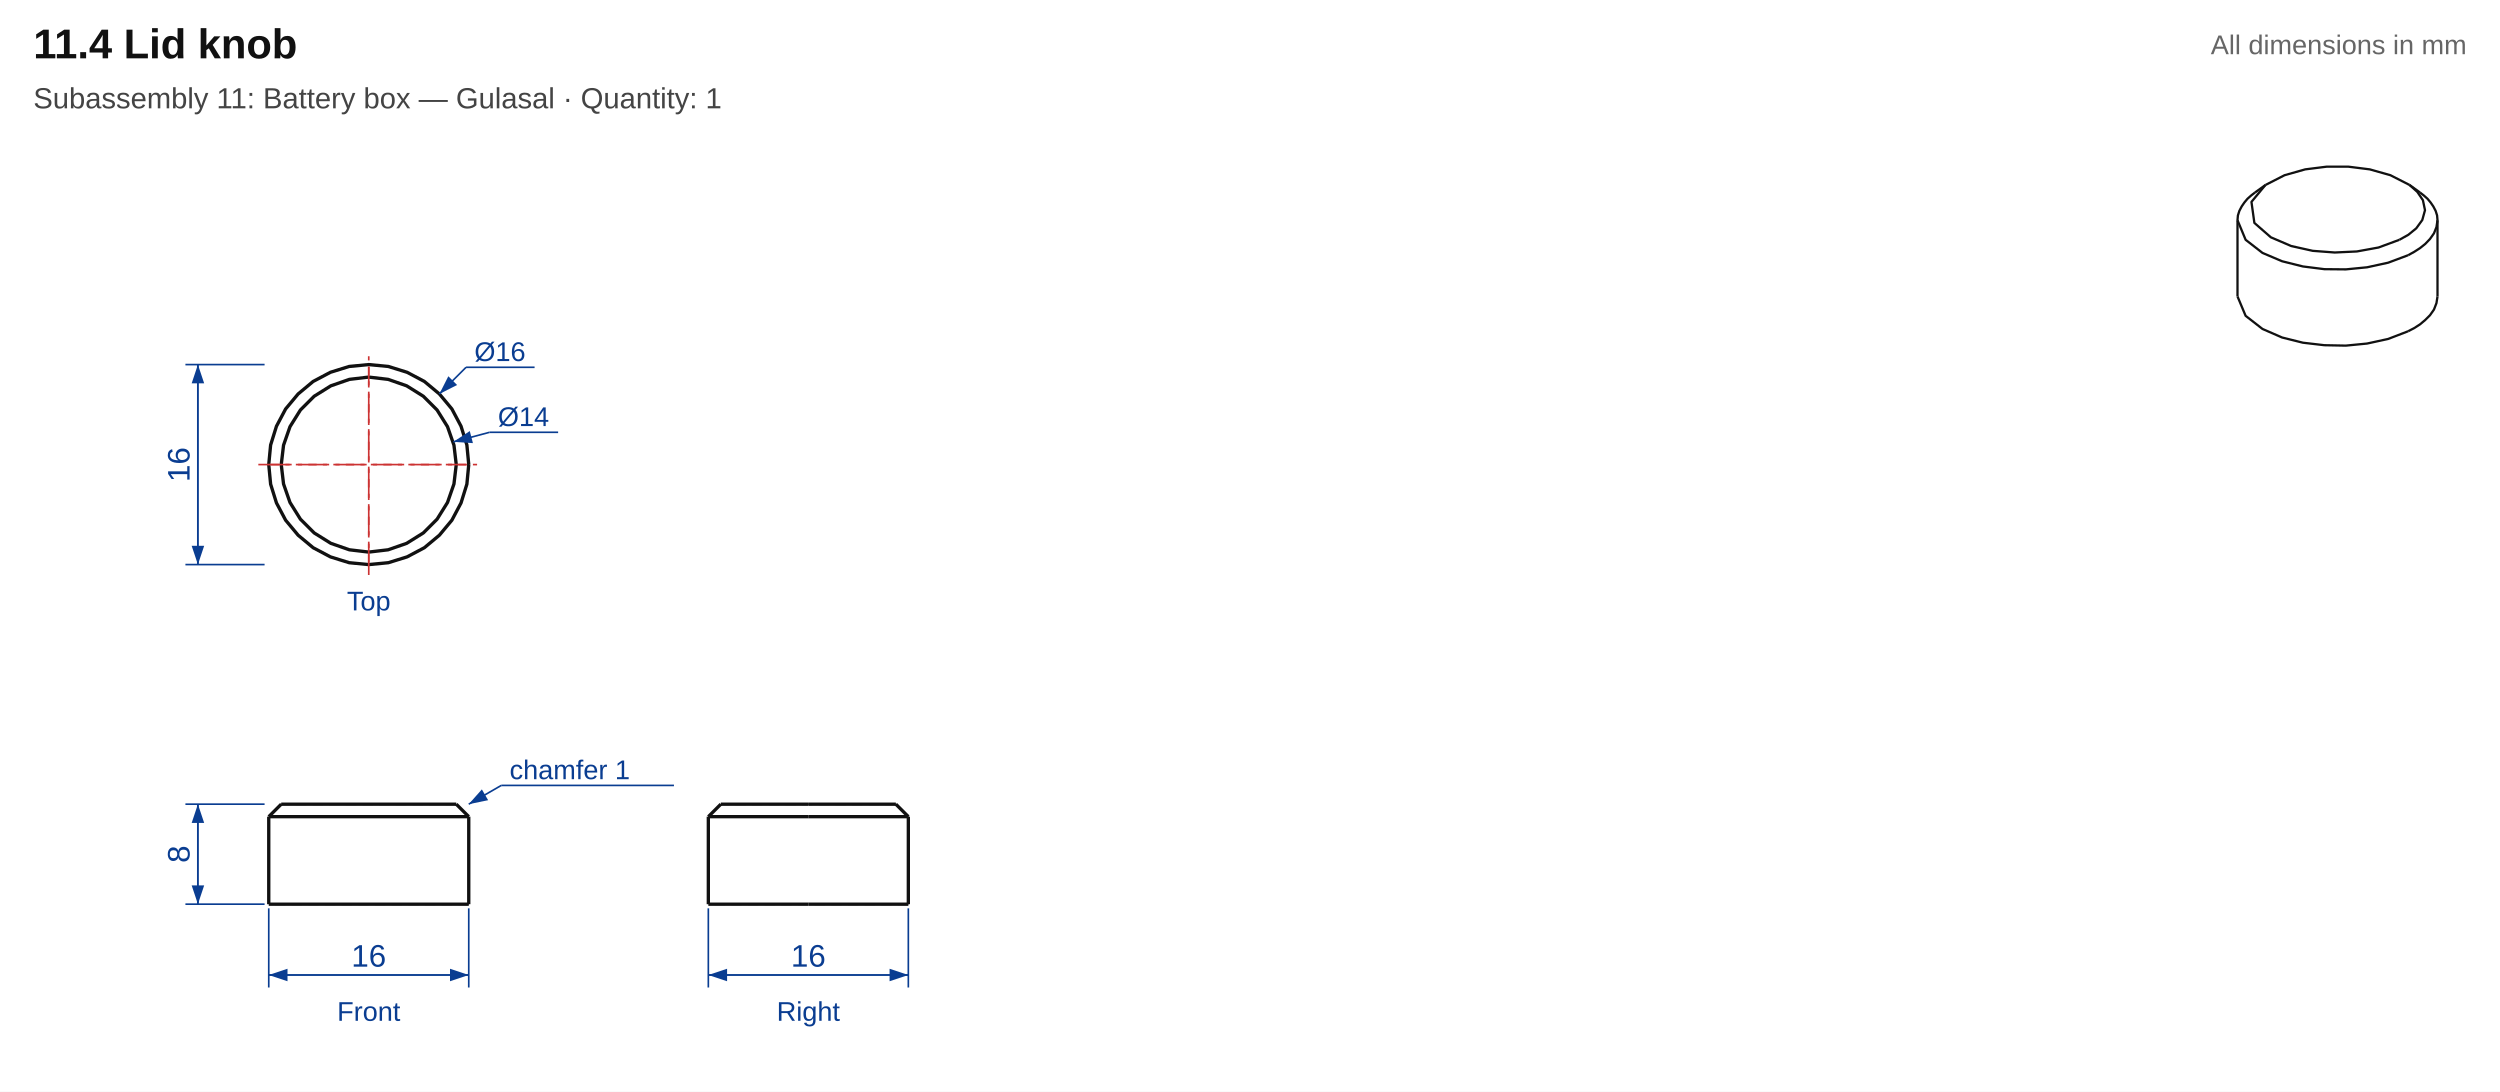
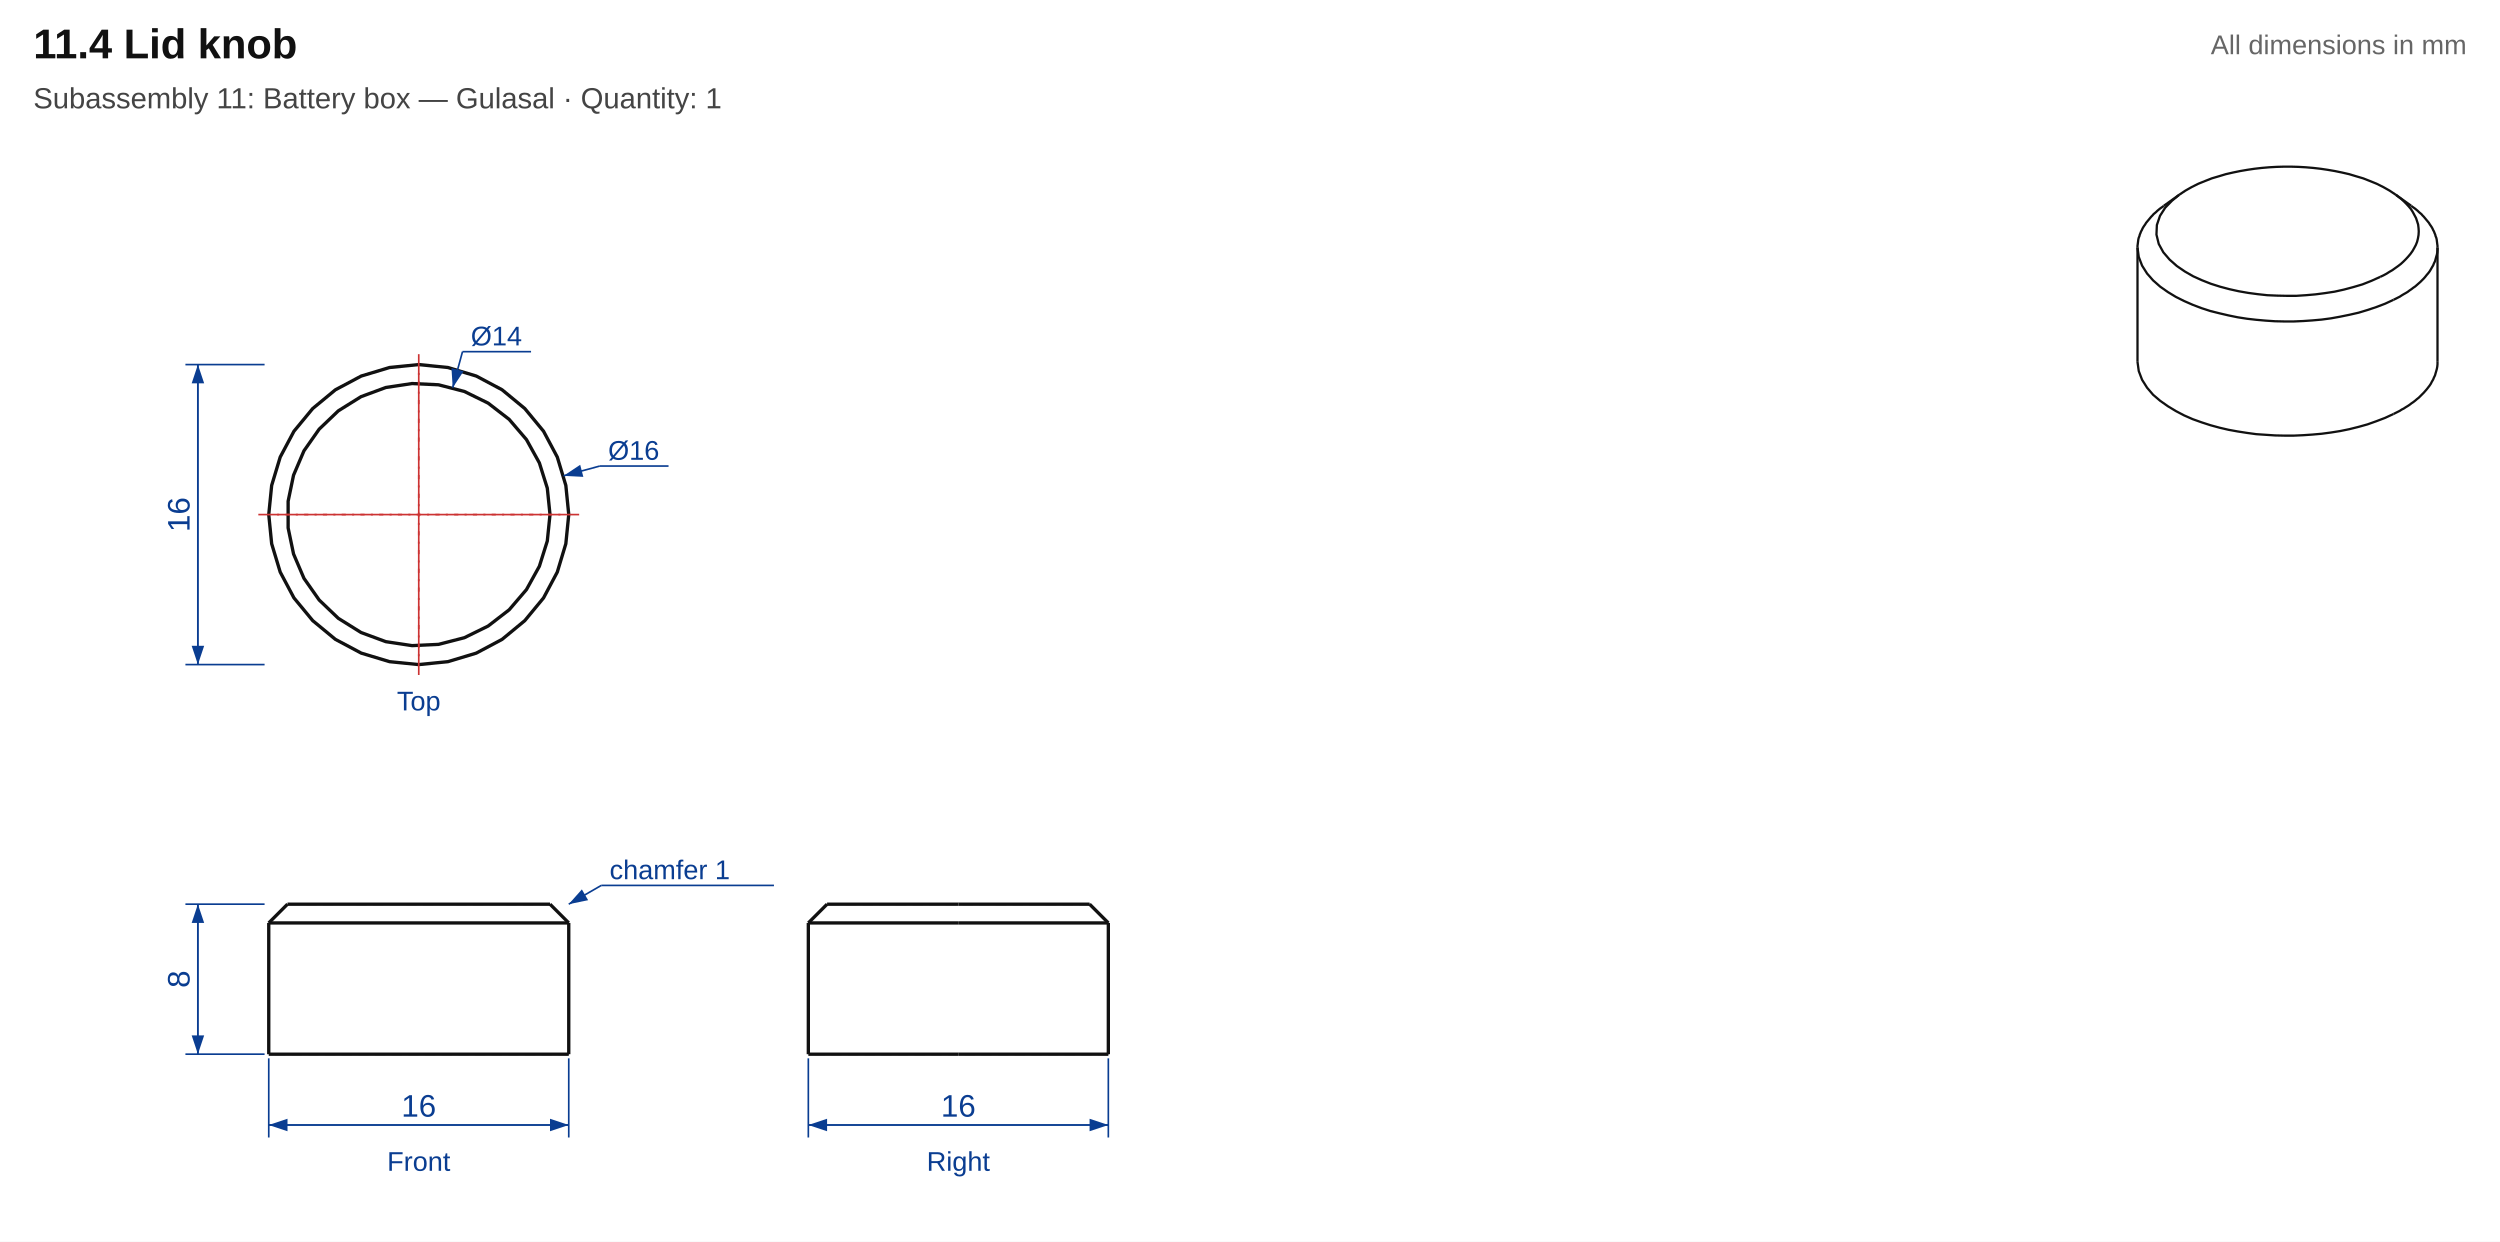
- <svg xmlns="http://www.w3.org/2000/svg" viewBox="0 0 1200 524" width="1200" height="524">
+ <svg xmlns="http://www.w3.org/2000/svg" viewBox="0 0 1200 596" width="1200" height="596">
  <rect width="100%" height="100%" fill="white" />
  <text x="16" y="28" font-size="20" font-weight="bold" font-family="Arial,Helvetica,sans-serif" fill="#111">11.4  Lid knob</text>
  <text x="1184" y="26" font-size="13" text-anchor="end" font-family="Arial,Helvetica,sans-serif" fill="#666">All dimensions in mm</text>
-   <polyline points="225.0,392.0 214.3,392.0 203.7,392.0 193.0,392.0 182.3,392.0 171.7,392.0 161.0,392.0 150.3,392.0 139.7,392.0 129.0,392.0" fill="none" stroke="#555" stroke-width="0.9" stroke-linejoin="round" stroke-dasharray="5 3" />
-   <polyline points="225.0,434.0 214.3,434.0 203.7,434.0 193.0,434.0 182.3,434.0 171.7,434.0 161.0,434.0 150.3,434.0 139.7,434.0 129.0,434.0" fill="none" stroke="#555" stroke-width="0.9" stroke-linejoin="round" stroke-dasharray="5 3" />
-   <polyline points="219.0,386.0 208.5,386.0 198.0,386.0 187.5,386.0 177.0,386.0 166.5,386.0 156.0,386.0 145.5,386.0 135.0,386.0" fill="none" stroke="#555" stroke-width="0.9" stroke-linejoin="round" stroke-dasharray="5 3" />
-   <polyline points="225.0,434.0 225.0,392.0" fill="none" stroke="#111" stroke-width="1.6" stroke-linejoin="round" />
-   <polyline points="129.0,392.0 139.7,392.0 150.3,392.0 161.0,392.0 171.7,392.0 182.3,392.0 193.0,392.0 203.7,392.0 214.3,392.0 225.0,392.0" fill="none" stroke="#111" stroke-width="1.6" stroke-linejoin="round" />
-   <polyline points="129.0,434.0 139.7,434.0 150.3,434.0 161.0,434.0 171.7,434.0 182.3,434.0 193.0,434.0 203.7,434.0 214.3,434.0 225.0,434.0" fill="none" stroke="#111" stroke-width="1.6" stroke-linejoin="round" />
-   <polyline points="225.0,392.0 219.0,386.0" fill="none" stroke="#111" stroke-width="1.6" stroke-linejoin="round" />
-   <polyline points="135.0,386.0 145.5,386.0 156.0,386.0 166.5,386.0 177.0,386.0 187.5,386.0 198.0,386.0 208.5,386.0 219.0,386.0" fill="none" stroke="#111" stroke-width="1.6" stroke-linejoin="round" />
-   <polyline points="129.0,392.0 129.0,434.0" fill="none" stroke="#111" stroke-width="1.6" stroke-linejoin="round" />
-   <polyline points="135.0,386.0 129.0,392.0" fill="none" stroke="#111" stroke-width="1.6" stroke-linejoin="round" />
-   <line x1="129.0" y1="436.0" x2="129.0" y2="474.0" stroke="#0a3d91" stroke-width="0.8" />
-   <line x1="225.0" y1="436.0" x2="225.0" y2="474.0" stroke="#0a3d91" stroke-width="0.8" />
-   <line x1="129.0" y1="468.0" x2="225.0" y2="468.0" stroke="#0a3d91" stroke-width="0.9" />
-   <polygon points="129.0,468.0 138.0,465.0 138.0,471.0" fill="#0a3d91" />
-   <polygon points="225.0,468.0 216.0,471.0 216.0,465.0" fill="#0a3d91" />
-   <text x="177.0" y="464.0" font-size="15" font-family="Arial,Helvetica,sans-serif" text-anchor="middle" fill="#0a3d91">16</text>
+   <polyline points="273.0,443.0 268.4,443.0 263.7,443.0 259.1,443.0 254.4,443.0 249.8,443.0 245.1,443.0 240.5,443.0 235.8,443.0 231.2,443.0 226.5,443.0 221.9,443.0 217.3,443.0 212.6,443.0 208.0,443.0 203.3,443.0 198.7,443.0 194.0,443.0 189.4,443.0 184.7,443.0 180.1,443.0 175.5,443.0 170.8,443.0 166.2,443.0 161.5,443.0 156.9,443.0 152.2,443.0 147.6,443.0 142.9,443.0 138.3,443.0 133.6,443.0 129.0,443.0" fill="none" stroke="#555" stroke-width="0.9" stroke-linejoin="round" stroke-dasharray="5 3" />
+   <polyline points="273.0,506.0 268.4,506.0 263.7,506.0 259.1,506.0 254.4,506.0 249.8,506.0 245.1,506.0 240.5,506.0 235.8,506.0 231.2,506.0 226.5,506.0 221.9,506.0 217.3,506.0 212.6,506.0 208.0,506.0 203.3,506.0 198.7,506.0 194.0,506.0 189.4,506.0 184.7,506.0 180.1,506.0 175.5,506.0 170.8,506.0 166.2,506.0 161.5,506.0 156.9,506.0 152.2,506.0 147.6,506.0 142.9,506.0 138.3,506.0 133.6,506.0 129.0,506.0" fill="none" stroke="#555" stroke-width="0.9" stroke-linejoin="round" stroke-dasharray="5 3" />
+   <polyline points="264.0,434.0 259.9,434.0 255.9,434.0 251.8,434.0 247.7,434.0 243.7,434.0 239.6,434.0 235.5,434.0 231.5,434.0 227.4,434.0 223.4,434.0 219.3,434.0 215.2,434.0 211.2,434.0 207.1,434.0 203.0,434.0 199.0,434.0 194.9,434.0 190.8,434.0 186.8,434.0 182.7,434.0 178.6,434.0 174.6,434.0 170.5,434.0 166.5,434.0 162.4,434.0 158.3,434.0 154.3,434.0 150.2,434.0 146.1,434.0 142.1,434.0 138.0,434.0" fill="none" stroke="#555" stroke-width="0.9" stroke-linejoin="round" stroke-dasharray="5 3" />
+   <polyline points="273.0,506.0 273.0,443.0" fill="none" stroke="#111" stroke-width="1.6" stroke-linejoin="round" />
+   <polyline points="129.0,443.0 133.6,443.0 138.3,443.0 142.9,443.0 147.6,443.0 152.2,443.0 156.9,443.0 161.5,443.0 166.2,443.0 170.8,443.0 175.5,443.0 180.1,443.0 184.7,443.0 189.4,443.0 194.0,443.0 198.7,443.0 203.3,443.0 208.0,443.0 212.6,443.0 217.3,443.0 221.9,443.0 226.5,443.0 231.2,443.0 235.8,443.0 240.5,443.0 245.1,443.0 249.8,443.0 254.4,443.0 259.1,443.0 263.7,443.0 268.4,443.0 273.0,443.0" fill="none" stroke="#111" stroke-width="1.6" stroke-linejoin="round" />
+   <polyline points="129.0,506.0 133.6,506.0 138.3,506.0 142.9,506.0 147.6,506.0 152.2,506.0 156.9,506.0 161.5,506.0 166.2,506.0 170.8,506.0 175.5,506.0 180.1,506.0 184.7,506.0 189.4,506.0 194.0,506.0 198.7,506.0 203.3,506.0 208.0,506.0 212.6,506.0 217.3,506.0 221.9,506.0 226.5,506.0 231.2,506.0 235.8,506.0 240.5,506.0 245.1,506.0 249.8,506.0 254.4,506.0 259.1,506.0 263.7,506.0 268.4,506.0 273.0,506.0" fill="none" stroke="#111" stroke-width="1.6" stroke-linejoin="round" />
+   <polyline points="273.0,443.0 264.0,434.0" fill="none" stroke="#111" stroke-width="1.6" stroke-linejoin="round" />
+   <polyline points="138.0,434.0 142.1,434.0 146.1,434.0 150.2,434.0 154.3,434.0 158.3,434.0 162.4,434.0 166.5,434.0 170.5,434.0 174.6,434.0 178.6,434.0 182.7,434.0 186.8,434.0 190.8,434.0 194.9,434.0 199.0,434.0 203.0,434.0 207.1,434.0 211.2,434.0 215.2,434.0 219.3,434.0 223.4,434.0 227.4,434.0 231.5,434.0 235.5,434.0 239.6,434.0 243.7,434.0 247.7,434.0 251.8,434.0 255.9,434.0 259.9,434.0 264.0,434.0" fill="none" stroke="#111" stroke-width="1.6" stroke-linejoin="round" />
+   <polyline points="129.0,443.0 129.0,506.0" fill="none" stroke="#111" stroke-width="1.6" stroke-linejoin="round" />
+   <polyline points="138.0,434.0 129.0,443.0" fill="none" stroke="#111" stroke-width="1.6" stroke-linejoin="round" />
+   <line x1="129.0" y1="508.0" x2="129.0" y2="546.0" stroke="#0a3d91" stroke-width="0.8" />
+   <line x1="273.0" y1="508.0" x2="273.0" y2="546.0" stroke="#0a3d91" stroke-width="0.8" />
+   <line x1="129.0" y1="540.0" x2="273.0" y2="540.0" stroke="#0a3d91" stroke-width="0.9" />
+   <polygon points="129.0,540.0 138.0,537.0 138.0,543.0" fill="#0a3d91" />
+   <polygon points="273.0,540.0 264.0,543.0 264.0,537.0" fill="#0a3d91" />
+   <text x="201.0" y="536.0" font-size="15" font-family="Arial,Helvetica,sans-serif" text-anchor="middle" fill="#0a3d91">16</text>
+   <line x1="127.0" y1="506.0" x2="89.0" y2="506.0" stroke="#0a3d91" stroke-width="0.8" />
  <line x1="127.0" y1="434.0" x2="89.0" y2="434.0" stroke="#0a3d91" stroke-width="0.8" />
-   <line x1="127.0" y1="386.0" x2="89.0" y2="386.0" stroke="#0a3d91" stroke-width="0.8" />
-   <line x1="95.0" y1="434.0" x2="95.0" y2="386.0" stroke="#0a3d91" stroke-width="0.9" />
-   <polygon points="95.0,434.0 92.0,425.0 98.0,425.0" fill="#0a3d91" />
-   <polygon points="95.0,386.0 98.0,395.0 92.0,395.0" fill="#0a3d91" />
-   <text x="91.0" y="410.0" font-size="15" font-family="Arial,Helvetica,sans-serif" text-anchor="middle" fill="#0a3d91" transform="rotate(-90.0 91.0 410.0)">8</text>
-   <line x1="225.0" y1="386.0" x2="240.6" y2="377.0" stroke="#0a3d91" stroke-width="0.8" />
-   <polygon points="225.0,386.0 231.3,378.9 234.3,384.1" fill="#0a3d91" />
-   <line x1="240.6" y1="377.0" x2="323.5" y2="377.0" stroke="#0a3d91" stroke-width="0.8" />
-   <text x="244.6" y="374.0" font-size="13" font-family="Arial,Helvetica,sans-serif" text-anchor="start" fill="#0a3d91">chamfer 1</text>
-   <text x="177.0" y="490.0" font-size="13" font-family="Arial,Helvetica,sans-serif" text-anchor="middle" fill="#0a3d91">Front</text>
-   <polyline points="225.0,223.0 224.1,213.6 221.3,204.6 216.9,196.3 210.9,189.1 203.7,183.1 195.4,178.7 186.4,175.9 177.0,175.0 167.6,175.9 158.6,178.7 150.3,183.1 143.1,189.1 137.1,196.3 132.7,204.6 129.9,213.6 129.0,223.0 129.9,232.4 132.7,241.4 137.1,249.7 143.1,256.9 150.3,262.9 158.6,267.3 167.6,270.1 177.0,271.0 186.4,270.1 195.4,267.3 203.7,262.9 210.9,256.9 216.9,249.7 221.3,241.4 224.1,232.4 225.0,223.0" fill="none" stroke="#555" stroke-width="0.9" stroke-linejoin="round" stroke-dasharray="5 3" />
-   <polyline points="225.0,223.0 224.1,213.6 221.3,204.6 216.9,196.3 210.9,189.1 203.7,183.1 195.4,178.7 186.4,175.9 177.0,175.0 167.6,175.9 158.6,178.7 150.3,183.1 143.1,189.1 137.1,196.3 132.7,204.6 129.9,213.6 129.0,223.0 129.9,232.4 132.7,241.4 137.1,249.7 143.1,256.9 150.3,262.9 158.6,267.3 167.6,270.1 177.0,271.0 186.4,270.1 195.4,267.3 203.7,262.9 210.9,256.9 216.9,249.7 221.3,241.4 224.1,232.4 225.0,223.0" fill="none" stroke="#111" stroke-width="1.6" stroke-linejoin="round" />
-   <polyline points="219.0,223.0 217.9,213.7 214.8,204.8 209.8,196.8 203.2,190.2 195.2,185.2 186.3,182.1 177.0,181.0 167.7,182.1 158.8,185.2 150.8,190.2 144.2,196.8 139.2,204.8 136.1,213.7 135.0,223.0 136.1,232.3 139.2,241.2 144.2,249.2 150.8,255.8 158.8,260.8 167.7,263.9 177.0,265.0 186.3,263.9 195.2,260.8 203.2,255.8 209.8,249.2 214.8,241.2 217.9,232.3 219.0,223.0" fill="none" stroke="#111" stroke-width="1.6" stroke-linejoin="round" />
-   <line x1="130.0" y1="223.0" x2="224.0" y2="223.0" stroke="#c33" stroke-width="0.8" stroke-dasharray="10 3 2 3" />
-   <line x1="177.0" y1="270.0" x2="177.0" y2="176.0" stroke="#c33" stroke-width="0.8" stroke-dasharray="10 3 2 3" />
-   <line x1="124.0" y1="223.0" x2="230.0" y2="223.0" stroke="#c33" stroke-width="0.8" stroke-dasharray="10 3 2 3" />
-   <line x1="177.0" y1="276.0" x2="177.0" y2="170.0" stroke="#c33" stroke-width="0.8" stroke-dasharray="10 3 2 3" />
-   <line x1="127.0" y1="271.0" x2="89.0" y2="271.0" stroke="#0a3d91" stroke-width="0.8" />
+   <line x1="95.0" y1="506.0" x2="95.0" y2="434.0" stroke="#0a3d91" stroke-width="0.9" />
+   <polygon points="95.0,506.0 92.0,497.0 98.0,497.0" fill="#0a3d91" />
+   <polygon points="95.0,434.0 98.0,443.0 92.0,443.0" fill="#0a3d91" />
+   <text x="91.0" y="470.0" font-size="15" font-family="Arial,Helvetica,sans-serif" text-anchor="middle" fill="#0a3d91" transform="rotate(-90.0 91.0 470.0)">8</text>
+   <line x1="273.0" y1="434.0" x2="288.6" y2="425.0" stroke="#0a3d91" stroke-width="0.8" />
+   <polygon points="273.0,434.0 279.3,426.9 282.3,432.1" fill="#0a3d91" />
+   <line x1="288.6" y1="425.0" x2="371.5" y2="425.0" stroke="#0a3d91" stroke-width="0.8" />
+   <text x="292.6" y="422.0" font-size="13" font-family="Arial,Helvetica,sans-serif" text-anchor="start" fill="#0a3d91">chamfer 1</text>
+   <text x="201.0" y="562.0" font-size="13" font-family="Arial,Helvetica,sans-serif" text-anchor="middle" fill="#0a3d91">Front</text>
+   <polyline points="273.0,247.0 271.6,233.0 267.5,219.4 260.9,207.0 251.9,196.1 241.0,187.1 228.6,180.5 215.0,176.4 201.0,175.0 187.0,176.4 173.4,180.5 161.0,187.1 150.1,196.1 141.1,207.0 134.5,219.4 130.4,233.0 129.0,247.0 130.4,261.0 134.5,274.6 141.1,287.0 150.1,297.9 161.0,306.9 173.4,313.5 187.0,317.6 201.0,319.0 215.0,317.6 228.6,313.5 241.0,306.9 251.9,297.9 260.9,287.0 267.5,274.6 271.6,261.0 273.0,247.0" fill="none" stroke="#555" stroke-width="0.9" stroke-linejoin="round" stroke-dasharray="5 3" />
+   <polyline points="273.0,247.0 271.6,233.0 267.5,219.4 260.9,207.0 251.9,196.1 241.0,187.1 228.6,180.5 215.0,176.4 201.0,175.0 187.0,176.4 173.4,180.5 161.0,187.1 150.1,196.1 141.1,207.0 134.5,219.4 130.4,233.0 129.0,247.0 130.4,261.0 134.5,274.6 141.1,287.0 150.1,297.9 161.0,306.9 173.4,313.5 187.0,317.6 201.0,319.0 215.0,317.6 228.6,313.5 241.0,306.9 251.9,297.9 260.9,287.0 267.5,274.6 271.6,261.0 273.0,247.0" fill="none" stroke="#111" stroke-width="1.6" stroke-linejoin="round" />
+   <polyline points="264.0,247.0 262.7,234.3 258.9,222.2 252.7,211.0 244.4,201.3 234.3,193.5 222.9,187.9 210.5,184.7 197.8,184.1 185.2,186.0 173.3,190.4 162.4,197.2 153.2,206.0 145.9,216.4 140.9,228.1 138.3,240.6 138.3,253.4 140.9,265.9 145.9,277.6 153.2,288.0 162.4,296.8 173.3,303.6 185.2,308.0 197.8,309.9 210.5,309.3 222.9,306.1 234.3,300.5 244.4,292.7 252.7,283.0 258.9,271.8 262.7,259.7 264.0,247.0" fill="none" stroke="#111" stroke-width="1.6" stroke-linejoin="round" />
+   <line x1="133.0" y1="247.0" x2="269.0" y2="247.0" stroke="#c33" stroke-width="0.8" stroke-dasharray="10 3 2 3" />
+   <line x1="201.0" y1="315.0" x2="201.0" y2="179.0" stroke="#c33" stroke-width="0.8" stroke-dasharray="10 3 2 3" />
+   <line x1="124.0" y1="247.0" x2="278.0" y2="247.0" stroke="#c33" stroke-width="0.8" stroke-dasharray="10 3 2 3" />
+   <line x1="201.0" y1="324.0" x2="201.0" y2="170.0" stroke="#c33" stroke-width="0.8" stroke-dasharray="10 3 2 3" />
+   <line x1="127.0" y1="319.0" x2="89.0" y2="319.0" stroke="#0a3d91" stroke-width="0.8" />
  <line x1="127.0" y1="175.0" x2="89.0" y2="175.0" stroke="#0a3d91" stroke-width="0.8" />
-   <line x1="95.0" y1="271.0" x2="95.0" y2="175.0" stroke="#0a3d91" stroke-width="0.9" />
-   <polygon points="95.0,271.0 92.0,262.0 98.0,262.0" fill="#0a3d91" />
+   <line x1="95.0" y1="319.0" x2="95.0" y2="175.0" stroke="#0a3d91" stroke-width="0.9" />
+   <polygon points="95.0,319.0 92.0,310.0 98.0,310.0" fill="#0a3d91" />
  <polygon points="95.0,175.0 98.0,184.0 92.0,184.0" fill="#0a3d91" />
-   <text x="91.0" y="223.0" font-size="15" font-family="Arial,Helvetica,sans-serif" text-anchor="middle" fill="#0a3d91" transform="rotate(-90.0 91.0 223.0)">16</text>
-   <line x1="210.9" y1="189.1" x2="223.7" y2="176.3" stroke="#0a3d91" stroke-width="0.8" />
-   <polygon points="210.9,189.1 215.2,180.6 219.4,184.8" fill="#0a3d91" />
-   <line x1="223.7" y1="176.3" x2="256.6" y2="176.3" stroke="#0a3d91" stroke-width="0.8" />
-   <text x="227.7" y="173.3" font-size="13" font-family="Arial,Helvetica,sans-serif" text-anchor="start" fill="#0a3d91">Ø16</text>
-   <line x1="217.6" y1="212.1" x2="235.0" y2="207.5" stroke="#0a3d91" stroke-width="0.8" />
-   <polygon points="217.6,212.1 225.5,206.9 227.0,212.7" fill="#0a3d91" />
-   <line x1="235.0" y1="207.5" x2="267.9" y2="207.5" stroke="#0a3d91" stroke-width="0.8" />
-   <text x="239.0" y="204.5" font-size="13" font-family="Arial,Helvetica,sans-serif" text-anchor="start" fill="#0a3d91">Ø14</text>
-   <text x="177.0" y="293.0" font-size="13" font-family="Arial,Helvetica,sans-serif" text-anchor="middle" fill="#0a3d91">Top</text>
-   <polyline points="436.0,392.0 425.3,392.0 414.7,392.0 404.0,392.0 393.3,392.0 382.7,392.0 372.0,392.0 361.3,392.0 350.7,392.0 340.0,392.0" fill="none" stroke="#555" stroke-width="0.9" stroke-linejoin="round" stroke-dasharray="5 3" />
-   <polyline points="436.0,434.0 425.3,434.0 414.7,434.0 404.0,434.0 393.3,434.0 382.7,434.0 372.0,434.0 361.3,434.0 350.7,434.0 340.0,434.0" fill="none" stroke="#555" stroke-width="0.9" stroke-linejoin="round" stroke-dasharray="5 3" />
-   <polyline points="430.0,386.0 419.5,386.0 409.0,386.0 398.5,386.0 388.0,386.0 377.5,386.0 367.0,386.0 356.5,386.0 346.0,386.0" fill="none" stroke="#555" stroke-width="0.9" stroke-linejoin="round" stroke-dasharray="5 3" />
-   <polyline points="388.0,392.0 394.9,392.0 401.7,392.0 408.6,392.0 415.4,392.0 422.3,392.0 429.1,392.0 436.0,392.0" fill="none" stroke="#111" stroke-width="1.6" stroke-linejoin="round" />
-   <polyline points="340.0,392.0 346.9,392.0 353.7,392.0 360.6,392.0 367.4,392.0 374.3,392.0 381.1,392.0 388.0,392.0" fill="none" stroke="#111" stroke-width="1.6" stroke-linejoin="round" />
-   <polyline points="388.0,434.0 394.9,434.0 401.7,434.0 408.6,434.0 415.4,434.0 422.3,434.0 429.1,434.0 436.0,434.0" fill="none" stroke="#111" stroke-width="1.6" stroke-linejoin="round" />
-   <polyline points="340.0,434.0 346.9,434.0 353.7,434.0 360.6,434.0 367.4,434.0 374.3,434.0 381.1,434.0 388.0,434.0" fill="none" stroke="#111" stroke-width="1.6" stroke-linejoin="round" />
-   <polyline points="388.0,386.0 394.0,386.0 400.0,386.0 406.0,386.0 412.0,386.0 418.0,386.0 424.0,386.0 430.0,386.0" fill="none" stroke="#111" stroke-width="1.6" stroke-linejoin="round" />
-   <polyline points="346.0,386.0 352.0,386.0 358.0,386.0 364.0,386.0 370.0,386.0 376.0,386.0 382.0,386.0 388.0,386.0" fill="none" stroke="#111" stroke-width="1.6" stroke-linejoin="round" />
-   <polyline points="340.0,392.0 340.0,434.0" fill="none" stroke="#111" stroke-width="1.6" stroke-linejoin="round" />
-   <polyline points="436.0,392.0 436.0,434.0" fill="none" stroke="#111" stroke-width="1.6" stroke-linejoin="round" />
-   <polyline points="430.0,386.0 436.0,392.0" fill="none" stroke="#111" stroke-width="1.6" stroke-linejoin="round" />
-   <polyline points="346.0,386.0 340.0,392.0" fill="none" stroke="#111" stroke-width="1.6" stroke-linejoin="round" />
-   <line x1="340.0" y1="436.0" x2="340.0" y2="474.0" stroke="#0a3d91" stroke-width="0.8" />
-   <line x1="436.0" y1="436.0" x2="436.0" y2="474.0" stroke="#0a3d91" stroke-width="0.8" />
-   <line x1="340.0" y1="468.0" x2="436.0" y2="468.0" stroke="#0a3d91" stroke-width="0.9" />
-   <polygon points="340.0,468.0 349.0,465.0 349.0,471.0" fill="#0a3d91" />
-   <polygon points="436.0,468.0 427.0,471.0 427.0,465.0" fill="#0a3d91" />
-   <text x="388.0" y="464.0" font-size="15" font-family="Arial,Helvetica,sans-serif" text-anchor="middle" fill="#0a3d91">16</text>
-   <text x="388.0" y="490.0" font-size="13" font-family="Arial,Helvetica,sans-serif" text-anchor="middle" fill="#0a3d91">Right</text>
-   <polyline points="1155.9,122.5 1158.8,120.9 1161.6,119.1 1164.1,117.1 1166.4,114.7 1168.3,112.0 1169.5,109.0 1170.0,105.7" fill="none" stroke="#111" stroke-width="1.1" stroke-linejoin="round" />
-   <polyline points="1170.0,105.7 1169.8,103.4 1169.1,101.2 1168.0,99.1 1166.7,97.2 1165.2,95.4 1163.4,93.8 1161.6,92.4" fill="none" stroke="#111" stroke-width="1.1" stroke-linejoin="round" />
-   <polyline points="1082.4,92.4 1080.6,93.8 1078.8,95.4 1077.3,97.2 1076.0,99.1 1074.9,101.2 1074.2,103.4 1074.0,105.7" fill="none" stroke="#111" stroke-width="1.1" stroke-linejoin="round" />
-   <polyline points="1074.0,105.7 1077.9,115.1 1086.0,121.4 1095.4,125.4 1105.4,127.9 1115.7,129.2 1126.0,129.3 1136.2,128.3 1146.3,126.1 1155.9,122.5" fill="none" stroke="#111" stroke-width="1.1" stroke-linejoin="round" />
-   <polyline points="1155.9,159.0 1158.8,157.5 1161.6,155.7 1164.1,153.6 1166.4,151.3 1168.3,148.6 1169.5,145.5 1170.0,142.3" fill="none" stroke="#111" stroke-width="1.1" stroke-linejoin="round" />
-   <polyline points="1074.0,142.3 1077.9,151.6 1086.0,157.9 1095.4,162.0 1105.4,164.5 1115.7,165.7 1126.0,165.9 1136.2,164.9 1146.3,162.7 1155.9,159.0" fill="none" stroke="#111" stroke-width="1.1" stroke-linejoin="round" />
-   <polyline points="1151.7,115.1 1156.0,112.7 1159.8,109.6 1162.7,105.6 1164.0,100.9 1163.0,96.1 1160.3,92.1 1156.6,88.8" fill="none" stroke="#111" stroke-width="1.1" stroke-linejoin="round" />
-   <polyline points="1156.6,88.8 1147.4,84.1 1137.5,81.3 1127.2,80.0 1116.8,80.0 1106.5,81.3 1096.6,84.1 1087.4,88.8" fill="none" stroke="#111" stroke-width="1.1" stroke-linejoin="round" />
-   <polyline points="1087.4,88.8 1080.7,96.9 1082.1,107.0 1090.0,113.9 1099.8,118.1 1110.1,120.4 1120.7,121.2 1131.3,120.7 1141.7,118.8 1151.7,115.1" fill="none" stroke="#111" stroke-width="1.1" stroke-linejoin="round" />
-   <polyline points="1074.0,105.7 1074.0,142.3" fill="none" stroke="#111" stroke-width="1.1" stroke-linejoin="round" />
-   <polyline points="1170.0,105.7 1170.0,142.3" fill="none" stroke="#111" stroke-width="1.1" stroke-linejoin="round" />
-   <polyline points="1156.6,88.8 1161.6,92.4" fill="none" stroke="#111" stroke-width="1.1" stroke-linejoin="round" />
-   <polyline points="1087.4,88.8 1082.4,92.4" fill="none" stroke="#111" stroke-width="1.1" stroke-linejoin="round" />
+   <text x="91.0" y="247.0" font-size="15" font-family="Arial,Helvetica,sans-serif" text-anchor="middle" fill="#0a3d91" transform="rotate(-90.0 91.0 247.0)">16</text>
+   <line x1="270.5" y1="228.4" x2="287.9" y2="223.7" stroke="#0a3d91" stroke-width="0.8" />
+   <polygon points="270.5,228.4 278.5,223.1 280.0,228.9" fill="#0a3d91" />
+   <line x1="287.9" y1="223.7" x2="320.9" y2="223.7" stroke="#0a3d91" stroke-width="0.8" />
+   <text x="291.9" y="220.7" font-size="13" font-family="Arial,Helvetica,sans-serif" text-anchor="start" fill="#0a3d91">Ø16</text>
+   <line x1="217.3" y1="186.1" x2="222.0" y2="168.8" stroke="#0a3d91" stroke-width="0.8" />
+   <polygon points="217.3,186.1 216.7,176.7 222.5,178.2" fill="#0a3d91" />
+   <line x1="222.0" y1="168.8" x2="254.9" y2="168.8" stroke="#0a3d91" stroke-width="0.8" />
+   <text x="226.0" y="165.8" font-size="13" font-family="Arial,Helvetica,sans-serif" text-anchor="start" fill="#0a3d91">Ø14</text>
+   <text x="201.0" y="341.0" font-size="13" font-family="Arial,Helvetica,sans-serif" text-anchor="middle" fill="#0a3d91">Top</text>
+   <polyline points="532.0,443.0 527.4,443.0 522.7,443.0 518.1,443.0 513.4,443.0 508.8,443.0 504.1,443.0 499.5,443.0 494.8,443.0 490.2,443.0 485.5,443.0 480.9,443.0 476.3,443.0 471.6,443.0 467.0,443.0 462.3,443.0 457.7,443.0 453.0,443.0 448.4,443.0 443.7,443.0 439.1,443.0 434.5,443.0 429.8,443.0 425.2,443.0 420.5,443.0 415.9,443.0 411.2,443.0 406.6,443.0 401.9,443.0 397.3,443.0 392.6,443.0 388.0,443.0" fill="none" stroke="#555" stroke-width="0.9" stroke-linejoin="round" stroke-dasharray="5 3" />
+   <polyline points="532.0,506.0 527.4,506.0 522.7,506.0 518.1,506.0 513.4,506.0 508.8,506.0 504.1,506.0 499.5,506.0 494.8,506.0 490.2,506.0 485.5,506.0 480.9,506.0 476.3,506.0 471.6,506.0 467.0,506.0 462.3,506.0 457.7,506.0 453.0,506.0 448.4,506.0 443.7,506.0 439.1,506.0 434.5,506.0 429.8,506.0 425.2,506.0 420.5,506.0 415.9,506.0 411.2,506.0 406.6,506.0 401.9,506.0 397.3,506.0 392.6,506.0 388.0,506.0" fill="none" stroke="#555" stroke-width="0.9" stroke-linejoin="round" stroke-dasharray="5 3" />
+   <polyline points="523.0,434.0 518.9,434.0 514.9,434.0 510.8,434.0 506.7,434.0 502.7,434.0 498.6,434.0 494.5,434.0 490.5,434.0 486.4,434.0 482.4,434.0 478.3,434.0 474.2,434.0 470.2,434.0 466.1,434.0 462.0,434.0 458.0,434.0 453.9,434.0 449.8,434.0 445.8,434.0 441.7,434.0 437.6,434.0 433.6,434.0 429.5,434.0 425.5,434.0 421.4,434.0 417.3,434.0 413.3,434.0 409.2,434.0 405.1,434.0 401.1,434.0 397.0,434.0" fill="none" stroke="#555" stroke-width="0.9" stroke-linejoin="round" stroke-dasharray="5 3" />
+   <polyline points="460.0,443.0 462.3,443.0 464.6,443.0 467.0,443.0 469.3,443.0 471.6,443.0 473.9,443.0 476.3,443.0 478.6,443.0 480.9,443.0 483.2,443.0 485.5,443.0 487.9,443.0 490.2,443.0 492.5,443.0 494.8,443.0 497.2,443.0 499.5,443.0 501.8,443.0 504.1,443.0 506.5,443.0 508.8,443.0 511.1,443.0 513.4,443.0 515.7,443.0 518.1,443.0 520.4,443.0 522.7,443.0 525.0,443.0 527.4,443.0 529.7,443.0 532.0,443.0" fill="none" stroke="#111" stroke-width="1.6" stroke-linejoin="round" />
+   <polyline points="388.0,443.0 390.3,443.0 392.6,443.0 395.0,443.0 397.3,443.0 399.6,443.0 401.9,443.0 404.3,443.0 406.6,443.0 408.9,443.0 411.2,443.0 413.5,443.0 415.9,443.0 418.2,443.0 420.5,443.0 422.8,443.0 425.2,443.0 427.5,443.0 429.8,443.0 432.1,443.0 434.5,443.0 436.8,443.0 439.1,443.0 441.4,443.0 443.7,443.0 446.1,443.0 448.4,443.0 450.7,443.0 453.0,443.0 455.4,443.0 457.7,443.0 460.0,443.0" fill="none" stroke="#111" stroke-width="1.6" stroke-linejoin="round" />
+   <polyline points="460.0,506.0 462.3,506.0 464.6,506.0 467.0,506.0 469.3,506.0 471.6,506.0 473.9,506.0 476.3,506.0 478.6,506.0 480.9,506.0 483.2,506.0 485.5,506.0 487.9,506.0 490.2,506.0 492.5,506.0 494.8,506.0 497.2,506.0 499.5,506.0 501.8,506.0 504.1,506.0 506.5,506.0 508.8,506.0 511.1,506.0 513.4,506.0 515.7,506.0 518.1,506.0 520.4,506.0 522.7,506.0 525.0,506.0 527.4,506.0 529.7,506.0 532.0,506.0" fill="none" stroke="#111" stroke-width="1.6" stroke-linejoin="round" />
+   <polyline points="388.0,506.0 390.3,506.0 392.6,506.0 395.0,506.0 397.3,506.0 399.6,506.0 401.9,506.0 404.3,506.0 406.6,506.0 408.9,506.0 411.2,506.0 413.5,506.0 415.9,506.0 418.2,506.0 420.5,506.0 422.8,506.0 425.2,506.0 427.5,506.0 429.8,506.0 432.1,506.0 434.5,506.0 436.8,506.0 439.1,506.0 441.4,506.0 443.7,506.0 446.1,506.0 448.4,506.0 450.7,506.0 453.0,506.0 455.4,506.0 457.7,506.0 460.0,506.0" fill="none" stroke="#111" stroke-width="1.6" stroke-linejoin="round" />
+   <polyline points="460.0,434.0 462.0,434.0 464.1,434.0 466.1,434.0 468.1,434.0 470.2,434.0 472.2,434.0 474.2,434.0 476.3,434.0 478.3,434.0 480.3,434.0 482.4,434.0 484.4,434.0 486.4,434.0 488.5,434.0 490.5,434.0 492.5,434.0 494.5,434.0 496.6,434.0 498.6,434.0 500.6,434.0 502.7,434.0 504.7,434.0 506.7,434.0 508.8,434.0 510.8,434.0 512.8,434.0 514.9,434.0 516.9,434.0 518.9,434.0 521.0,434.0 523.0,434.0" fill="none" stroke="#111" stroke-width="1.6" stroke-linejoin="round" />
+   <polyline points="397.0,434.0 399.0,434.0 401.1,434.0 403.1,434.0 405.1,434.0 407.2,434.0 409.2,434.0 411.2,434.0 413.3,434.0 415.3,434.0 417.3,434.0 419.4,434.0 421.4,434.0 423.4,434.0 425.5,434.0 427.5,434.0 429.5,434.0 431.5,434.0 433.6,434.0 435.6,434.0 437.6,434.0 439.7,434.0 441.7,434.0 443.7,434.0 445.8,434.0 447.8,434.0 449.8,434.0 451.9,434.0 453.9,434.0 455.9,434.0 458.0,434.0 460.0,434.0" fill="none" stroke="#111" stroke-width="1.6" stroke-linejoin="round" />
+   <polyline points="388.0,443.0 388.0,506.0" fill="none" stroke="#111" stroke-width="1.6" stroke-linejoin="round" />
+   <polyline points="532.0,443.0 532.0,506.0" fill="none" stroke="#111" stroke-width="1.6" stroke-linejoin="round" />
+   <polyline points="523.0,434.0 532.0,443.0" fill="none" stroke="#111" stroke-width="1.6" stroke-linejoin="round" />
+   <polyline points="397.0,434.0 388.0,443.0" fill="none" stroke="#111" stroke-width="1.6" stroke-linejoin="round" />
+   <line x1="388.0" y1="508.0" x2="388.0" y2="546.0" stroke="#0a3d91" stroke-width="0.8" />
+   <line x1="532.0" y1="508.0" x2="532.0" y2="546.0" stroke="#0a3d91" stroke-width="0.8" />
+   <line x1="388.0" y1="540.0" x2="532.0" y2="540.0" stroke="#0a3d91" stroke-width="0.9" />
+   <polygon points="388.0,540.0 397.0,537.0 397.0,543.0" fill="#0a3d91" />
+   <polygon points="532.0,540.0 523.0,543.0 523.0,537.0" fill="#0a3d91" />
+   <text x="460.0" y="536.0" font-size="15" font-family="Arial,Helvetica,sans-serif" text-anchor="middle" fill="#0a3d91">16</text>
+   <text x="460.0" y="562.0" font-size="13" font-family="Arial,Helvetica,sans-serif" text-anchor="middle" fill="#0a3d91">Right</text>
+   <polyline points="1148.9,143.9 1149.9,143.4 1150.9,142.9 1151.9,142.4 1152.8,141.8 1153.8,141.2 1154.7,140.7 1155.7,140.1 1156.6,139.4 1157.5,138.8 1158.4,138.1 1159.3,137.5 1160.1,136.8 1161.0,136.0 1161.8,135.3 1162.6,134.5 1163.4,133.7 1164.1,132.9 1164.8,132.0 1165.5,131.2 1166.2,130.3 1166.8,129.3 1167.3,128.4 1167.9,127.4 1168.3,126.4 1168.8,125.4 1169.1,124.3 1169.4,123.2 1169.7,122.2 1169.9,121.1 1170.0,120.0 1170.0,118.8" fill="none" stroke="#111" stroke-width="1.1" stroke-linejoin="round" />
+   <polyline points="1170.0,118.8 1170.0,118.0 1169.9,117.3 1169.8,116.5 1169.7,115.7 1169.6,114.9 1169.4,114.1 1169.1,113.4 1168.9,112.6 1168.6,111.9 1168.3,111.1 1167.9,110.4 1167.6,109.7 1167.2,109.0 1166.8,108.4 1166.3,107.7 1165.9,107.0 1165.4,106.4 1164.9,105.8 1164.4,105.2 1163.9,104.6 1163.4,104.0 1162.8,103.4 1162.3,102.8 1161.7,102.3 1161.1,101.8 1160.5,101.2 1159.9,100.7 1159.3,100.2 1158.6,99.7 1158.0,99.3 1157.4,98.8" fill="none" stroke="#111" stroke-width="1.1" stroke-linejoin="round" />
+   <polyline points="1038.6,98.8 1038.0,99.3 1037.4,99.7 1036.7,100.2 1036.1,100.7 1035.5,101.2 1034.9,101.8 1034.3,102.3 1033.7,102.8 1033.2,103.4 1032.6,104.0 1032.1,104.6 1031.6,105.2 1031.1,105.8 1030.6,106.4 1030.1,107.0 1029.7,107.7 1029.2,108.4 1028.8,109.0 1028.4,109.7 1028.1,110.4 1027.7,111.1 1027.4,111.9 1027.1,112.6 1026.9,113.4 1026.6,114.1 1026.4,114.9 1026.3,115.7 1026.2,116.5 1026.1,117.3 1026.0,118.0 1026.0,118.8" fill="none" stroke="#111" stroke-width="1.1" stroke-linejoin="round" />
+   <polyline points="1026.0,118.8 1026.6,123.3 1028.2,127.5 1030.6,131.3 1033.5,134.6 1036.9,137.6 1040.6,140.2 1044.4,142.5 1048.4,144.5 1052.5,146.3 1056.7,147.9 1061.0,149.3 1065.4,150.4 1069.7,151.4 1074.1,152.3 1078.6,153.0 1083.0,153.5 1087.5,153.9 1092.0,154.2 1096.5,154.3 1101.0,154.3 1105.5,154.1 1109.9,153.8 1114.4,153.4 1118.9,152.8 1123.3,152.0 1127.7,151.1 1132.1,150.1 1136.4,148.8 1140.6,147.4 1144.8,145.8 1148.9,143.9" fill="none" stroke="#111" stroke-width="1.1" stroke-linejoin="round" />
+   <polyline points="1148.9,198.7 1149.9,198.2 1150.9,197.7 1151.9,197.2 1152.8,196.6 1153.8,196.1 1154.7,195.5 1155.7,194.9 1156.6,194.3 1157.5,193.6 1158.4,193.0 1159.3,192.3 1160.1,191.6 1161.0,190.9 1161.8,190.1 1162.6,189.3 1163.4,188.5 1164.1,187.7 1164.8,186.9 1165.5,186.0 1166.2,185.1 1166.8,184.2 1167.3,183.2 1167.9,182.2 1168.3,181.2 1168.8,180.2 1169.1,179.1 1169.4,178.1 1169.7,177.0 1169.9,175.9 1170.0,174.8 1170.0,173.7" fill="none" stroke="#111" stroke-width="1.1" stroke-linejoin="round" />
+   <polyline points="1026.0,173.7 1026.6,178.1 1028.2,182.3 1030.6,186.1 1033.5,189.5 1036.9,192.4 1040.6,195.0 1044.4,197.3 1048.4,199.4 1052.5,201.2 1056.7,202.7 1061.0,204.1 1065.4,205.3 1069.7,206.3 1074.1,207.1 1078.6,207.8 1083.0,208.4 1087.5,208.7 1092.0,209.0 1096.5,209.1 1101.0,209.1 1105.5,208.9 1109.9,208.6 1114.4,208.2 1118.9,207.6 1123.3,206.9 1127.7,206.0 1132.1,204.9 1136.4,203.7 1140.6,202.2 1144.8,200.6 1148.9,198.7" fill="none" stroke="#111" stroke-width="1.1" stroke-linejoin="round" />
+   <polyline points="1142.5,132.9 1144.0,132.2 1145.5,131.4 1146.9,130.5 1148.3,129.7 1149.7,128.7 1151.1,127.7 1152.4,126.7 1153.6,125.6 1154.8,124.4 1155.9,123.2 1157.0,121.9 1158.0,120.5 1158.8,119.1 1159.6,117.6 1160.2,116.1 1160.6,114.5 1160.9,112.8 1161.0,111.1 1160.9,109.5 1160.7,107.8 1160.2,106.2 1159.7,104.7 1158.9,103.2 1158.1,101.7 1157.2,100.3 1156.1,99.0 1155.0,97.8 1153.8,96.6 1152.6,95.5 1151.3,94.5 1150.0,93.5" fill="none" stroke="#111" stroke-width="1.1" stroke-linejoin="round" />
+   <polyline points="1150.0,93.5 1147.0,91.5 1144.0,89.8 1140.8,88.2 1137.6,86.9 1134.3,85.6 1130.9,84.6 1127.6,83.6 1124.1,82.8 1120.7,82.1 1117.2,81.5 1113.8,81.0 1110.3,80.6 1106.8,80.3 1103.3,80.1 1099.8,80.0 1096.2,80.0 1092.7,80.1 1089.2,80.3 1085.7,80.6 1082.2,81.0 1078.8,81.5 1075.3,82.1 1071.9,82.8 1068.4,83.6 1065.1,84.6 1061.7,85.6 1058.4,86.9 1055.2,88.2 1052.0,89.8 1049.0,91.5 1046.0,93.5" fill="none" stroke="#111" stroke-width="1.1" stroke-linejoin="round" />
+   <polyline points="1046.0,93.5 1042.5,96.4 1039.3,99.7 1036.8,103.6 1035.3,108.0 1035.1,112.6 1036.2,117.1 1038.4,121.1 1041.4,124.6 1044.9,127.7 1048.7,130.3 1052.7,132.6 1056.9,134.5 1061.2,136.2 1065.6,137.6 1070.1,138.8 1074.6,139.8 1079.2,140.6 1083.7,141.2 1088.3,141.7 1093.0,141.9 1097.6,142.0 1102.2,142.0 1106.8,141.7 1111.4,141.3 1116.0,140.7 1120.6,140.0 1125.1,139.0 1129.6,137.8 1134.0,136.5 1138.3,134.8 1142.5,132.9" fill="none" stroke="#111" stroke-width="1.1" stroke-linejoin="round" />
+   <polyline points="1026.0,118.8 1026.0,173.7" fill="none" stroke="#111" stroke-width="1.1" stroke-linejoin="round" />
+   <polyline points="1170.0,118.8 1170.0,173.7" fill="none" stroke="#111" stroke-width="1.1" stroke-linejoin="round" />
+   <polyline points="1150.0,93.5 1157.4,98.8" fill="none" stroke="#111" stroke-width="1.1" stroke-linejoin="round" />
+   <polyline points="1046.0,93.5 1038.6,98.8" fill="none" stroke="#111" stroke-width="1.1" stroke-linejoin="round" />
  <text x="16" y="52" font-size="14" font-family="Arial,Helvetica,sans-serif" fill="#444">Subassembly 11: Battery box — Gulasal  ·  Quantity: 1</text>
</svg>
